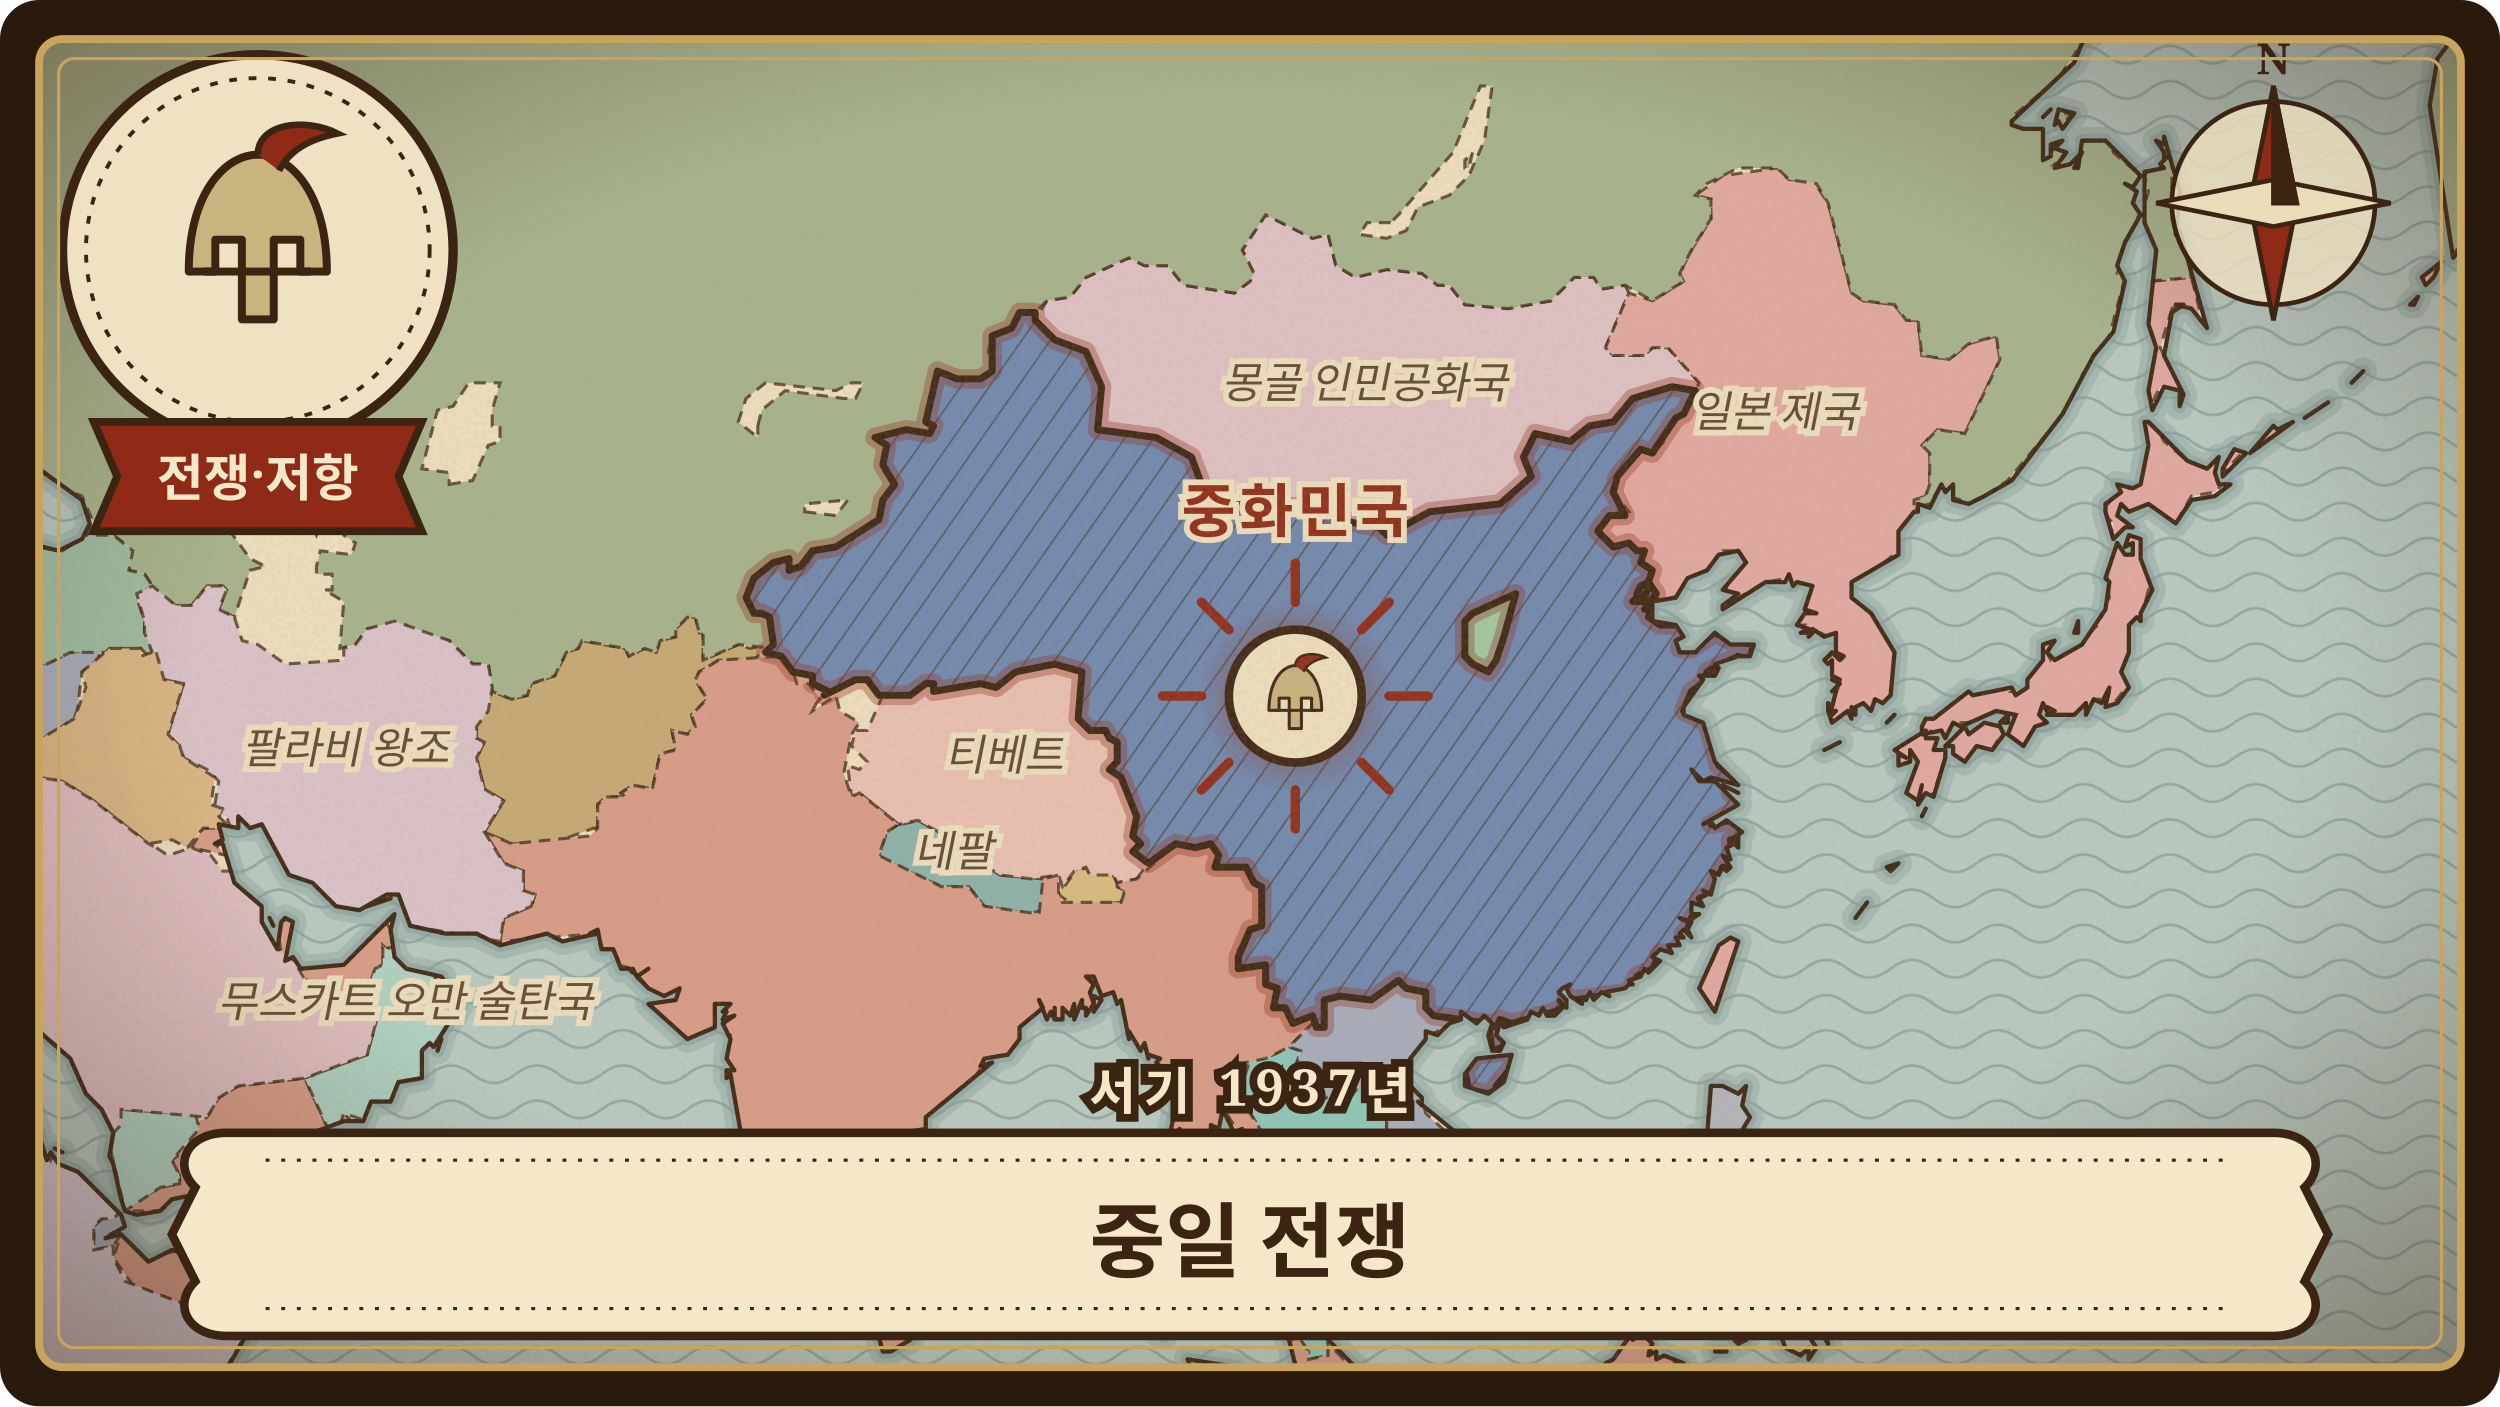
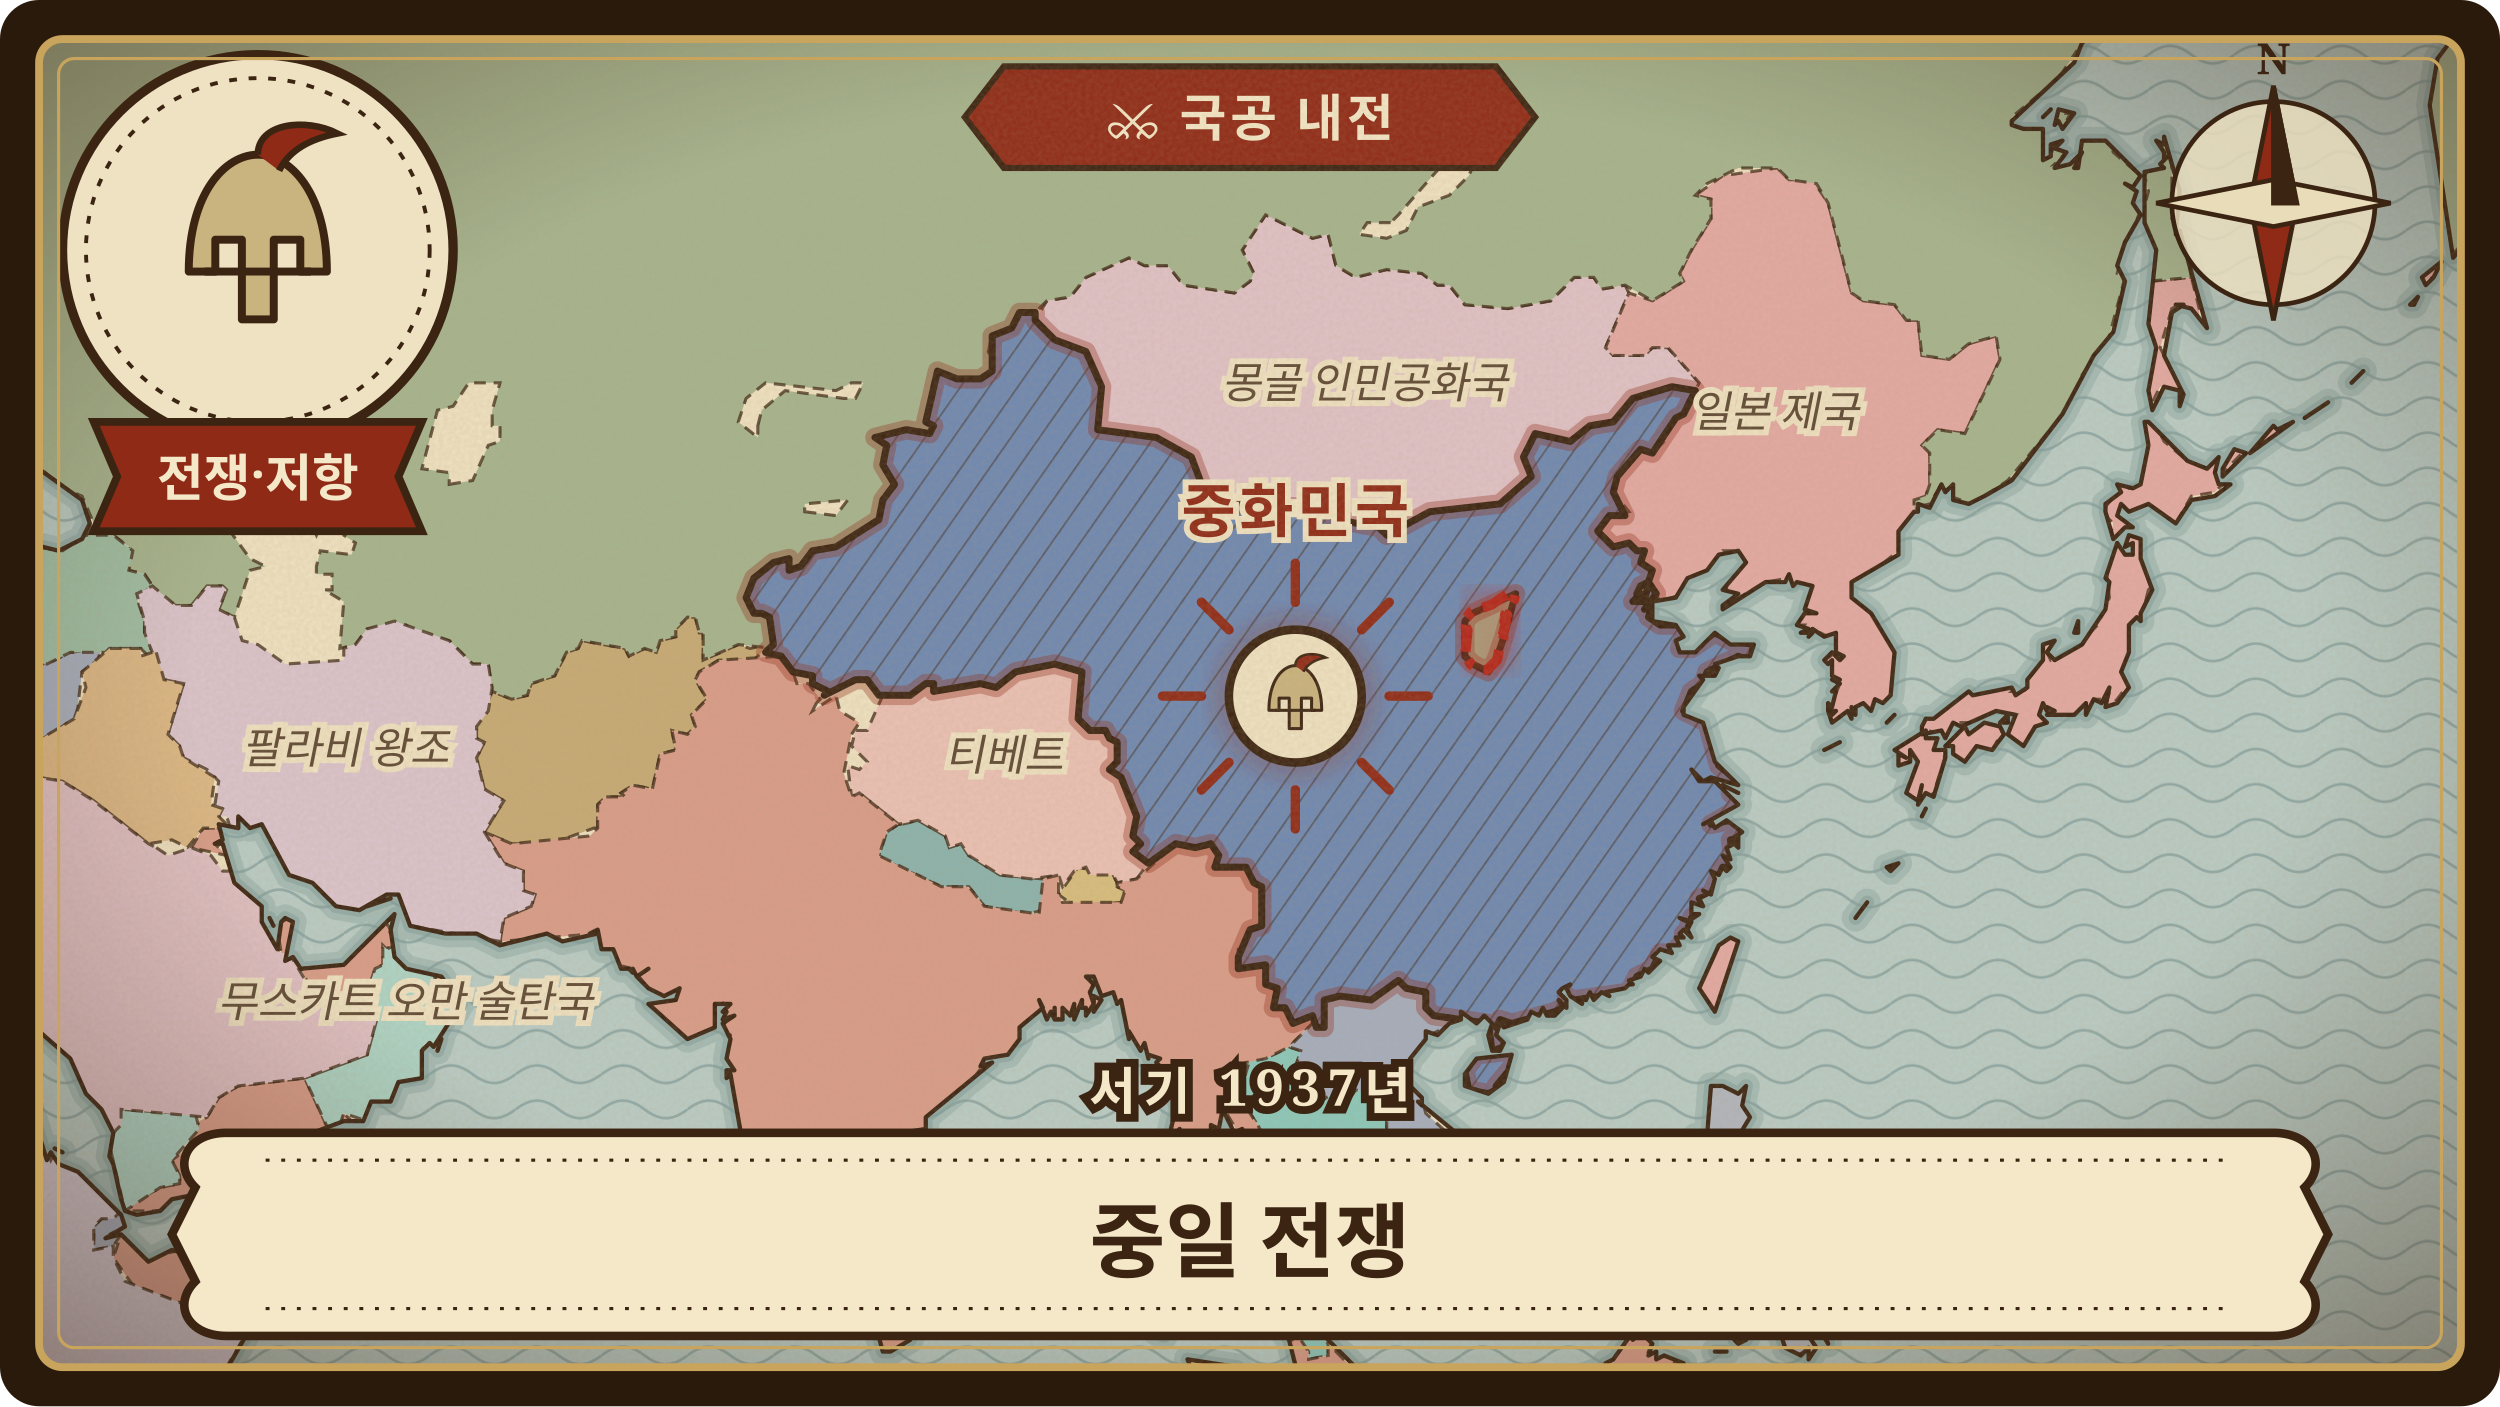
<svg xmlns="http://www.w3.org/2000/svg" viewBox="0 0 640 360" width="640" height="360" role="img" aria-label="중일 전쟁">
  <defs>
    <clipPath id="frame-second-sino-japanese">
      <rect x="10" y="10" width="620" height="340" rx="6" />
    </clipPath>
    <pattern id="waves-second-sino-japanese" width="22" height="9" patternUnits="userSpaceOnUse">
      <path d="M0 5 C4 2 7 2 11 5 C15 8 18 8 22 5" fill="none" stroke="#6f8f8f" stroke-width="0.7" stroke-opacity="0.55" />
    </pattern>
    <pattern id="hatch-second-sino-japanese" width="6" height="6" patternUnits="userSpaceOnUse" patternTransform="rotate(35)">
      <path d="M0 0 L0 6" stroke="#3b2412" stroke-width="0.9" stroke-opacity="0.45" />
    </pattern>
    <filter id="paper-second-sino-japanese" x="0" y="0" width="100%" height="100%">
      <feTurbulence type="fractalNoise" baseFrequency="0.9" numOctaves="3" seed="145" result="noise" />
      <feColorMatrix in="noise" type="matrix" values="0 0 0 0 0.45  0 0 0 0 0.33  0 0 0 0 0.18  0 0 0 0.22 0" />
    </filter>
    <radialGradient id="vignette-second-sino-japanese" cx="50%" cy="48%" r="70%">
      <stop offset="60%" stop-color="#3b2412" stop-opacity="0" />
      <stop offset="100%" stop-color="#3b2412" stop-opacity="0.45" />
    </radialGradient>
    <filter id="glow-second-sino-japanese">
      <feGaussianBlur stdDeviation="3" />
    </filter>
    <path id="land-second-sino-japanese" d="M-24 384L24 384L34 373L46 365L56 354L71 328L71 323L74 322L72 322L73 315L71 314L67 317L53 318L48 321L44 320L38 323L31 316L27 317L32 314L31 311L20 300L15 298L13 295L12 297L7 281L0 276L-1 263L0 264L-2 258L-9 254L-10 248L-8 248L-12 245L-20 225L-24 221L-24 215L-22 221L-16 226L-12 215L-15 223L-11 224L-1 241L0 245L6 249L9 257L8 259L10 264L18 271L22 280L26 284L29 290L28 296L29 298L31 307L32 310L35 311L41 310L44 307L49 306L56 303L60 303L63 300L78 294L80 290L88 287L93 287L95 282L100 282L102 277L108 276L108 269L110 267L111 268L118 257L113 250L104 248L101 245L100 238L101 234L88 247L77 248L75 245L73 246L75 236L73 235L72 236L71 243L67 236L67 232L60 226L57 216L55 216L57 215L56 211L61 212L61 209L64 212L67 211L74 224L80 226L86 232L92 233L99 229L102 229L105 237L114 239L122 239L128 242L140 239L144 241L153 239L151 239L153 238L154 243L157 243L159 248L161 248L162 249L162 248L163 250L166 248L163 250L166 253L170 255L174 253L173 256L166 257L176 266L183 263L183 257L187 257L185 259L186 259L185 261L188 260L185 262L187 266L186 271L188 274L186 274L186 276L187 275L190 292L195 301L197 309L205 323L206 330L211 335L214 333L216 329L222 329L219 327L221 323L224 323L223 318L226 307L225 305L226 306L225 302L226 294L229 294L229 292L230 293L231 290L237 289L237 286L254 272L251 273L252 271L258 270L261 266L261 263L267 258L266 256L268 261L269 259L270 261L270 258L270 261L272 261L272 258L274 260L275 257L275 261L277 256L277 258L278 258L278 260L280 257L279 254L280 252L278 250L280 250L282 255L285 254L286 257L287 256L289 266L289 264L292 269L293 267L294 271L294 270L297 271L296 272L298 274L295 274L298 276L298 274L301 284L299 292L302 289L301 293L303 291L303 293L304 291L304 293L305 291L306 294L307 291L310 290L310 288L312 289L313 284L316 290L318 289L318 298L320 306L320 303L322 308L322 315L324 316L322 321L322 325L323 322L321 334L323 333L330 343L333 355L336 363L348 371L351 369L352 370L348 362L347 350L338 341L332 340L329 328L326 329L325 323L330 313L329 307L335 306L334 310L342 312L346 315L346 320L348 318L349 322L350 321L356 324L356 331L355 332L357 332L362 328L360 325L364 327L362 323L365 326L363 323L365 324L363 323L365 323L365 321L368 323L377 317L378 310L380 310L377 296L374 291L363 282L364 283L364 281L359 276L361 271L365 266L365 264L368 265L371 262L374 261L374 259L378 262L380 260L382 262L381 265L382 269L384 269L385 267L383 265L384 262L385 263L391 261L392 259L394 260L395 258L396 260L398 260L400 258L399 256L401 258L401 256L399 254L400 253L402 252L401 253L402 255L405 257L405 256L406 256L407 254L408 256L410 254L412 255L411 254L416 253L417 252L418 252L417 251L420 250L421 248L422 249L425 246L423 245L425 243L428 244L427 242L430 242L429 240L431 240L430 239L431 238L433 240L432 238L433 236L430 235L432 236L435 234L433 234L433 231L436 232L435 230L437 229L436 228L438 229L439 225L438 223L440 224L441 222L442 223L443 222L441 219L443 220L442 217L444 216L445 217L445 214L443 215L446 213L442 210L439 212L438 210L436 211L445 206L439 200L435 200L433 197L436 200L438 199L445 201L439 195L436 185L431 183L431 181L436 174L435 173L439 173L440 171L439 170L445 168L448 168L449 165L443 165L439 162L434 167L430 167L429 164L431 163L429 160L423 159L423 154L429 153L432 148L437 146L440 142L445 141L447 144L441 151L445 152L441 155L441 156L452 149L457 149L458 147L459 150L460 149L464 150L462 156L465 157L462 157L460 160L463 161L461 162L464 162L463 163L464 161L467 163L470 162L470 167L472 168L471 169L469 167L467 169L468 170L469 169L469 173L471 174L469 174L471 175L469 177L470 177L469 181L468 180L468 182L470 182L469 183L468 182L469 185L473 182L474 184L474 181L475 183L475 181L477 180L479 182L480 179L482 180L484 178L485 167L479 157L474 153L474 149L486 142L486 136L490 131L491 131L491 129L494 130L497 124L498 126L500 124L500 128L504 129L508 127L515 123L528 106L536 91L541 85L544 72L542 68L544 62L548 55L546 52L547 49L544 47L546 48L548 45L539 36L533 36L532 43L531 43L533 39L530 42L526 43L529 39L526 38L528 36L525 37L525 40L523 41L523 33L518 33L515 32L515 31L531 16L533 11L543 2L544 -2L551 -9L557 -13L571 -13L572 -11L574 -14L580 -12L583 -13L587 -12L586 -14L589 -14L588 -16L589 -17L597 -15L595 -14L597 -14L600 -15L602 -12L605 -11L599 -10L600 -7L605 -10L608 -8L610 -12L614 -10L616 -11L620 -11L619 -14L614 -14L615 -16L616 -15L616 -20L616 -19L620 -24L656 -24L655 -22L648 -15L637 1L633 1L632 3L629 3L630 7L624 15L622 27L628 66L636 56L638 48L637 47L639 48L644 45L646 47L644 43L646 37L649 34L654 34L656 32L655 24L656 20L659 18L658 17L661 15L659 18L661 20L663 19L662 13L660 13L660 7L663 4L660 1L658 4L656 0L658 -6L662 -9L661 -10L663 -10L662 -12L663 -12L664 -24L-24 -24L-24 103L-20 103L-19 105L-24 107L-24 109L-20 111L-21 115L-18 116L-10 111L-5 111L-4 109L-10 110L-12 107L-13 103L-11 100L-11 102L-12 104L-8 99L-3 99L1 96L10 95L10 97L6 98L7 99L2 99L6 104L4 103L4 106L3 104L1 107L2 110L-1 110L-3 109L-4 109L-2 110L-4 110L21 128L23 134L21 138L15 141L11 140L5 141L-3 138L-5 139L-7 136L-11 136L-12 133L-24 135L-24 174L-18 173L-14 169L-11 171L-7 168L-6 170L-8 172L-7 184L-14 201L-17 204L-24 205ZM14 294L16 295L14 294ZM69 235L70 237L69 235ZM84 311L86 312L90 311L84 311ZM94 232L100 230L94 232ZM112 269L113 266L112 269ZM223 335L226 346L228 346L233 343L234 338L226 326L227 327L224 326L228 328L225 327L223 335ZM280 255L280 259L282 256L280 255ZM290 315L291 317L293 305L290 315ZM296 341L298 342L297 339L296 341ZM304 348L306 353L313 358L318 366L323 368L325 376L328 378L332 384L353 384L347 381L349 380L347 379L350 378L349 376L347 375L342 376L346 375L342 373L335 365L334 366L335 368L328 361L320 356L321 354L317 350L304 348ZM372 356L373 358L373 355L372 356ZM375 275L375 278L381 280L385 277L387 270L378 271L375 275ZM376 373L379 377L378 380L380 381L378 382L381 382L382 384L419 384L422 382L422 377L425 373L424 372L426 373L430 372L423 367L425 365L421 361L421 359L419 359L423 358L421 356L427 355L425 352L431 349L426 347L424 348L424 346L422 347L423 344L420 341L418 343L418 341L413 348L411 349L412 350L410 352L409 352L409 351L403 353L398 361L390 363L389 369L388 369L390 370L382 369L380 367L376 373ZM420 333L433 322L432 317L432 321L431 320L431 322L420 333ZM434 291L435 299L437 301L438 298L440 300L438 304L442 305L444 303L449 308L448 303L452 308L456 309L455 309L456 311L457 308L455 308L453 305L456 304L452 303L451 305L449 301L446 302L447 304L445 303L442 296L448 286L446 283L447 278L445 280L441 278L438 278L437 291L434 291ZM434 313L437 314L434 313ZM435 253L439 259L445 241L443 240L440 242L435 253ZM437 306L441 313L442 312L443 308L440 306L437 306ZM439 346L442 346L439 346ZM441 201L445 203L441 201ZM444 343L445 344L447 343L444 343ZM445 315L446 316L445 322L451 318L452 316L445 315ZM445 340L446 341L449 337L453 339L453 336L454 336L457 338L456 342L457 345L461 347L463 345L463 348L465 345L463 342L465 339L468 344L467 341L470 339L469 333L467 332L468 328L464 326L464 330L460 330L460 333L458 332L454 336L455 333L453 331L450 334L447 335L445 340ZM445 312L446 313L446 310L445 312ZM448 325L452 329L453 320L451 320L450 324L448 325ZM451 314L453 313L456 315L452 311L451 314ZM452 327L456 323L456 318L452 327ZM455 326L458 327L459 325L457 324L455 326ZM456 305L458 305L457 303L456 305ZM457 311L461 315L461 318L465 319L463 311L457 311ZM458 316L461 325L461 323L463 323L461 317L458 316ZM464 324L465 325L465 322L464 324ZM467 192L471 190L467 192ZM470 356L471 354L470 356ZM475 235L478 231L475 235ZM483 222L484 223L486 221L483 222ZM483 185L485 183L483 185ZM485 192L488 194L486 193L486 196L489 195L489 192L491 195L488 203L491 205L492 201L491 206L493 203L495 204L498 194L498 192L495 192L496 189L493 189L493 187L485 192ZM492 209L493 207L492 209ZM492 186L492 188L497 187L498 189L500 185L502 186L511 182L516 183L514 188L518 191L521 186L524 185L522 183L523 180L524 182L524 181L526 182L524 183L531 183L534 180L534 183L536 179L538 180L540 176L539 181L542 180L545 176L543 172L545 167L545 160L547 158L548 159L548 157L551 151L548 143L548 138L545 137L544 140L546 139L546 142L544 142L542 139L539 148L540 149L539 156L533 165L526 169L524 167L526 164L523 165L523 169L519 174L519 176L516 178L515 176L505 178L504 177L495 184L493 184L492 186ZM498 191L500 191L500 193L503 195L506 191L510 192L513 188L512 186L508 185L504 188L503 186L498 191ZM512 185L514 185L514 183L512 185ZM523 30L525 28L523 30ZM526 32L527 31L528 33L531 29L527 28L526 32ZM531 162L532 162L532 159L531 162ZM539 131L541 138L544 135L546 135L542 132L543 129L545 131L550 129L557 134L561 128L567 127L571 124L568 124L567 121L568 117L565 120L560 118L550 108L549 108L550 114L548 124L546 125L542 124L543 126L539 129L539 131ZM549 57L552 64L550 83L552 89L550 100L551 105L554 99L558 100L558 104L559 101L554 91L556 80L559 78L557 78L561 79L565 84L558 59L557 60L558 49L554 35L554 37L552 36L554 39L554 41L555 40L553 42L554 43L549 44L549 57ZM569 120L569 122L575 116L572 115L569 120ZM576 116L587 108L583 110L582 109L576 116ZM590 107L596 103L590 107ZM602 98L605 95L602 98ZM617 78L618 78L619 76L617 78ZM620 71L621 73L623 71L625 67L620 71Z" />
    <clipPath id="landclip-second-sino-japanese">
      <use href="#land-second-sino-japanese" />
    </clipPath>
    <path id="hl-second-sino-japanese-21" d="M383 279L381 280L376 279L375 274L378 270L387 269L388 272L383 278ZM429 107L423 116L420 115L414 122L413 126L416 132L412 132L409 136L413 140L417 139L419 141L421 141L420 144L423 146L422 149L424 152L421 156L423 155L422 158L425 160L429 160L432 161L430 166L433 166L439 162L443 164L449 165L448 169L445 168L437 172L436 175L433 177L431 182L437 185L440 196L445 200L445 203L443 203L445 205L445 207L438 211L443 210L446 212L445 217L443 215L444 222L441 222L438 229L435 230L436 232L433 235L432 238L434 239L431 239L431 241L428 244L425 244L423 248L419 250L417 254L403 256L401 255L402 257L398 259L387 262L384 261L383 263L385 264L385 268L382 269L381 262L367 260L365 258L365 254L360 253L358 251L351 256L343 255L339 256L339 263L337 263L336 260L331 262L329 258L326 258L327 253L324 252L324 247L317 248L317 245L320 238L323 237L323 227L321 226L319 222L311 222L312 219L310 216L306 217L301 216L294 221L290 218L292 216L290 214L291 209L287 199L284 197L286 195L286 190L284 189L283 187L279 187L276 184L277 172L270 170L260 172L255 176L251 175L239 177L239 175L237 175L233 178L225 178L222 174L219 174L211 178L212 177L208 175L208 173L203 172L200 168L196 167L198 165L197 158L195 157L193 157L191 153L193 148L198 144L202 143L202 146L205 145L208 141L214 140L225 133L226 128L229 124L226 119L227 114L224 112L232 110L238 111L239 109L237 108L240 95L245 97L251 97L254 95L254 86L259 84L261 80L265 80L265 82L270 87L278 90L282 99L281 110L296 112L305 117L308 125L312 129L338 130L342 133L353 135L355 137L366 131L384 129L392 122L390 117L393 111L402 113L407 109L413 108L418 102L428 99L434 100L431 106ZM418 154L421 154L422 149L420 150L419 152L420 152ZM385 163L388 152L377 157L375 159L375 168L377 170L381 172L383 169L385 163Z" />
  </defs>
  <rect width="640" height="360" rx="10" fill="#2a1a0c" />
  <g clip-path="url(#frame-second-sino-japanese)">
    <rect width="640" height="360" fill="#b9ccc6" />
    <rect width="640" height="360" fill="url(#waves-second-sino-japanese)" />
    <use href="#land-second-sino-japanese" fill="none" stroke="#7e9c98" stroke-width="7" stroke-opacity="0.35" stroke-linejoin="round" />
    <use href="#land-second-sino-japanese" fill="none" stroke="#7e9c98" stroke-width="3.5" stroke-opacity="0.5" stroke-linejoin="round" />
    <use href="#land-second-sino-japanese" fill="#efe2c2" stroke="none" />
    <g clip-path="url(#landclip-second-sino-japanese)">
      <path d="M231 211L235 210L242 214L243 217L246 216L248 219L256 224L267 225L267 233L263 234L252 232L248 227L241 227L226 220L225 219L227 213L230 211Z" fill="rgb(139,179,173)" stroke="#3b2412" stroke-width="0.8" stroke-opacity="0.75" stroke-dasharray="3 2" />
      <path d="M286 227L288 228L287 231L275 232L271 229L276 222L285 224L286 226Z" fill="rgb(215,189,126)" stroke="#3b2412" stroke-width="0.8" stroke-opacity="0.75" stroke-dasharray="3 2" />
      <path d="M153 212L153 206L155 204L160 204L159 203L162 201L167 202L169 193L173 192L172 187L176 188L178 186L177 183L181 179L178 174L179 172L184 169L193 169L197 165L192 166L189 165L180 169L180 162L179 162L178 158L176 158L173 161L173 163L169 164L168 167L165 166L161 168L160 166L149 164L148 166L145 167L142 173L136 175L135 178L131 179L126 177L122 186L122 189L124 190L122 194L124 202L129 205L124 213L131 216L141 216L152 212Z" fill="rgb(198,170,117)" stroke="#3b2412" stroke-width="0.8" stroke-opacity="0.75" stroke-dasharray="3 2" />
      <path d="M291 225L294 221L290 218L292 216L290 214L291 209L287 199L284 197L286 195L286 190L284 189L283 187L279 187L276 184L277 180L276 176L278 173L276 171L270 170L260 172L255 176L251 175L239 177L239 175L237 175L233 178L226 178L222 187L219 187L218 191L222 195L220 197L217 196L218 204L220 203L230 211L235 210L242 214L243 217L246 216L248 219L256 224L264 225L271 224L272 227L275 223L278 222L279 224L285 224L286 226Z" fill="rgb(235,193,181)" stroke="#3b2412" stroke-width="0.8" stroke-opacity="0.75" stroke-dasharray="3 2" />
      <path d="M435 98L427 89L423 89L421 91L413 91L411 89L417 75L416 73L410 74L408 71L403 71L397 77L386 79L375 78L371 73L368 73L364 70L355 69L347 71L342 68L340 60L336 61L324 55L318 64L321 70L320 72L316 75L303 73L299 68L293 68L289 66L278 71L274 76L268 77L265 82L272 89L278 90L282 99L281 110L296 112L305 117L308 125L312 129L338 130L342 133L353 135L355 137L366 131L384 129L392 122L390 117L393 111L402 113L407 109L413 108L418 102L428 99L434 100Z" fill="rgb(224,194,199)" stroke="#3b2412" stroke-width="0.8" stroke-opacity="0.75" stroke-dasharray="3 2" />
      <path d="M344 314L341 314L339 310L334 311L335 306L330 306L330 314L326 323L326 328L329 328L332 340L338 341L340 344L340 347L335 348L335 346L331 342L329 343L322 334L320 337L322 324L328 314L325 309L325 304L320 298L324 290L323 290L322 288L316 279L318 278L320 271L324 271L330 268L333 269L332 272L337 273L335 284L341 280L345 282L347 279L351 280L355 285L355 291L360 294L359 300L358 301L348 301L345 303L342 306L344 314Z" fill="rgb(139,200,187)" stroke="#3b2412" stroke-width="0.8" stroke-opacity="0.75" stroke-dasharray="3 2" />
      <path d="M-1 265L0 276L7 281L-2 288L-6 309L-11 314L-13 321L-16 321L-17 333L-21 333L-23 336L-19 337L-14 343L-12 348L-8 350L-7 354L-1 355L3 358L10 359L17 355L23 357L19 362L19 382L20 384L-24 384L-24 259L-2 259L-1 264ZM58 317L63 317L64 328L55 336L50 335L34 329L29 322L31 316L37 322L56 318ZM84 312L85 310L90 311L89 312L85 312ZM73 297L63 299L60 303L50 306L44 307L41 310L33 310L34 308L41 304L46 303L46 301L44 297L48 294L51 287L53 286L56 281L61 278L78 276L84 289L79 291L78 294L76 295ZM89 287L87 287L88 285L90 287ZM94 255L80 254L76 246L77 247L80 246L88 247L98 235L101 241L99 243L98 242L98 247L96 248L95 251ZM72 236L74 235L76 237L74 244L72 244L71 238ZM52 212L58 212L58 214L55 216L58 219L49 217ZM-8 191L-9 195L-3 198L8 191L10 198L8 200L-1 203L5 212L-7 217L-13 216L-16 204L-12 193L-10 193ZM406 370L401 371L395 369L391 372L385 373L382 371L380 367L387 370L389 363L397 361L402 354L407 351L410 351L410 349L413 348L418 340L418 342L420 340L423 343L422 346L424 346L431 350L425 351L427 355L413 355L406 369ZM342 346L347 351L348 362L351 366L351 371L347 371L340 366L336 363L332 355L330 343L333 343L335 346L335 348L340 347L340 345L342 345ZM297 338L298 341L297 342L296 339ZM234 342L228 347L224 345L222 336L225 329L224 325L228 327L235 338ZM292 306L293 305L293 308L291 316L290 316L291 309ZM407 256L406 258L403 258L403 256L405 255ZM209 180L208 182L214 178L215 182L220 185L218 188L216 198L218 204L220 203L230 211L227 213L225 219L241 227L248 227L252 232L266 234L267 225L271 224L271 229L272 231L287 231L288 228L286 227L286 226L291 225L301 216L306 217L310 216L312 219L311 222L315 222L317 221L320 223L321 226L323 227L324 232L323 237L317 243L317 248L324 247L324 252L327 253L326 258L329 258L331 262L336 260L336 262L330 268L324 271L319 272L318 278L316 279L322 288L323 290L324 290L320 298L325 304L325 309L328 314L322 324L323 310L318 299L317 290L314 285L313 289L308 291L307 294L299 292L301 280L299 276L296 277L297 272L293 270L288 265L286 257L284 256L285 254L278 260L277 259L270 261L270 258L268 261L267 259L262 262L261 267L258 271L254 272L253 271L247 279L237 286L237 289L231 291L230 293L226 294L225 297L227 308L223 314L224 323L221 323L219 329L215 330L213 334L209 335L204 327L205 326L201 317L202 316L201 316L197 310L194 300L196 296L192 295L190 292L186 271L187 265L185 263L186 261L185 257L183 259L183 263L176 266L166 258L166 256L169 257L174 254L169 255L166 253L162 248L158 247L157 243L154 243L153 239L128 241L129 235L136 232L137 229L134 228L134 223L129 221L124 213L131 216L151 214L153 212L153 206L155 204L160 204L159 203L162 201L167 202L169 193L173 192L172 187L176 188L178 186L177 183L181 179L178 174L179 172L184 169L200 168L202 169L204 175L207 175L210 179ZM115 253L112 253L111 249L113 250L114 252ZM418 154L421 152L419 155Z" fill="rgb(217,156,137)" stroke="#3b2412" stroke-width="0.8" stroke-opacity="0.75" stroke-dasharray="3 2" />
      <path d="M439 346L442 347L439 346ZM421 333L420 334L421 331L431 322L431 320L433 318L433 321L435 322L428 325L424 331ZM435 314L434 312L437 314ZM437 307L439 305L442 307L443 311L442 313L438 308ZM447 291L443 293L444 301L446 303L448 301L449 301L451 304L452 303L455 304L454 305L457 307L457 311L453 308L451 310L450 308L452 307L449 304L449 307L444 304L442 305L438 304L440 300L438 299L438 301L437 301L435 299L434 292L435 290L437 292L438 278L447 278L447 283L449 286ZM446 344L444 343L445 342L447 342L446 343ZM470 337L468 344L466 339L465 341L464 340L465 347L463 349L462 346L460 347L456 345L456 338L454 337L453 339L450 338L449 339L449 337L447 341L444 341L446 335L449 335L452 331L456 334L457 332L460 332L460 330L464 330L463 325L468 328L469 337ZM455 325L459 324L459 325L459 326L455 327ZM447 326L447 325L450 324L450 320L454 320L452 330L449 328ZM464 325L465 322L464 325ZM456 323L452 327L457 318ZM445 322L445 314L451 316L449 323L448 321ZM463 322L462 325L460 324L458 315L460 317L461 315L458 313L457 311L464 313L465 319L462 318L461 320ZM454 311L456 315L454 313L452 314L452 311L454 311ZM458 305L457 306L457 303L458 303Z" fill="rgb(177,181,189)" stroke="#3b2412" stroke-width="0.8" stroke-opacity="0.75" stroke-dasharray="3 2" />
      <path d="M322 356L329 362L332 366L334 365L339 367L339 369L342 369L342 372L346 373L345 375L349 376L349 378L348 378L349 379L347 381L353 384L331 384L328 378L324 376L322 369L317 366L313 359L305 353L304 348L316 350L320 354L320 356ZM374 356L372 358L372 356ZM422 359L421 361L424 365L423 368L429 373L423 374L421 378L422 382L419 384L379 384L377 382L375 375L376 370L379 367L385 373L391 372L395 369L401 371L406 369L413 355L420 355L422 356L424 355L422 357L423 358L420 359ZM470 354L471 354L471 356L470 355Z" fill="rgb(235,185,132)" stroke="#3b2412" stroke-width="0.8" stroke-opacity="0.75" stroke-dasharray="3 2" />
      <path d="M438 259L435 253L436 248L440 241L444 240L445 241L440 259ZM476 235L477 232L479 231L477 234ZM486 222L483 223L486 221ZM490 196L488 199L487 196ZM471 192L467 192L468 190L472 190ZM439 172L436 174L437 172L438 172ZM486 138L486 141L475 150L474 153L479 156L485 166L486 176L483 180L480 180L481 181L481 182L477 181L474 184L473 182L470 185L469 184L467 185L471 175L469 173L469 170L467 169L470 167L470 164L466 162L462 163L462 162L461 162L462 160L460 160L463 151L459 150L458 148L452 149L440 156L444 152L442 152L442 150L447 144L445 141L441 141L438 146L432 149L431 152L425 154L422 149L423 146L420 144L421 141L419 141L417 139L413 140L409 137L409 136L412 132L417 131L413 126L414 122L420 115L423 116L426 113L427 109L431 106L435 98L427 89L423 89L421 91L413 91L411 89L417 75L423 77L431 72L430 70L433 64L438 56L438 51L434 50L441 45L455 43L458 46L464 46L468 52L474 75L477 77L485 78L488 82L491 82L492 91L499 92L504 88L511 86L512 92L503 111L496 110L492 114L494 116L494 124L493 127L490 128L491 131L486 136L487 137ZM550 151L548 159L545 161L546 166L543 172L545 175L542 179L539 182L540 177L539 179L536 179L535 183L533 183L534 180L531 183L525 184L526 182L523 181L524 186L521 186L518 191L514 188L514 185L516 183L515 183L510 192L506 191L503 195L500 194L500 192L498 191L503 186L506 187L507 185L512 185L514 183L511 182L505 185L500 185L499 188L493 187L493 189L497 189L496 191L498 194L495 203L492 206L488 204L488 200L490 195L486 196L485 191L492 187L492 184L495 184L502 177L516 176L515 177L518 177L519 176L519 173L523 169L523 165L526 164L524 167L525 169L532 165L537 160L540 153L539 144L542 139L544 139L545 137L548 138L548 143L551 150ZM531 159L533 159L533 160L531 163L530 161ZM563 118L566 119L569 116L567 121L569 124L567 126L561 127L557 134L550 129L545 131L543 130L542 132L547 135L540 138L541 134L538 131L542 126L542 124L545 125L547 124L549 114L548 111L549 108L552 109L554 113L560 118ZM576 120L577 120L574 121L575 120ZM568 121L572 115L574 116L569 121ZM583 110L587 108L576 116L582 109ZM592 104L596 102L589 108L590 106ZM603 96L605 95L601 98ZM556 79L553 89L559 101L557 103L557 100L553 99L550 105L549 101L551 87L549 83L551 72L561 71L563 79L563 81L558 78ZM564 84L565 81L564 84ZM618 78L616 79L618 76L619 76ZM619 71L627 65L623 71L620 72L620 71Z" fill="rgb(227,169,163)" stroke="#3b2412" stroke-width="0.8" stroke-opacity="0.75" stroke-dasharray="3 2" />
      <path d="M31 316L29 319L24 320L24 314L26 312L31 310L32 314L28 316ZM20 181L19 184L-3 198L-8 195L-8 191L-11 193L-9 185L-7 184L-8 172L-6 170L-6 168L-1 170L3 169L12 170L18 167L26 166L25 169L21 172L20 180ZM372 261L372 262L366 265L364 269L361 271L360 276L364 281L365 285L377 296L379 311L378 316L376 318L368 323L367 321L364 327L355 333L356 325L353 322L348 322L349 319L346 320L342 306L348 301L358 301L360 294L355 291L355 285L351 280L347 279L345 282L341 280L335 284L337 273L332 272L333 269L330 268L336 262L339 263L339 256L343 255L351 256L357 251L365 254L365 258L370 261ZM385 263L383 263L384 261L387 262L386 263Z" fill="rgb(165,173,190)" stroke="#3b2412" stroke-width="0.8" stroke-opacity="0.75" stroke-dasharray="3 2" />
      <path d="M11 292L13 297L14 295L16 298L21 300L31 310L29 312L26 312L24 314L24 320L29 319L29 322L32 328L50 335L55 336L64 328L63 317L68 316L70 314L73 315L71 328L55 355L49 361L31 375L24 384L20 384L19 382L19 362L23 357L17 355L10 359L3 358L-1 355L-7 354L-8 350L-12 348L-14 343L-19 337L-23 336L-21 333L-17 333L-16 321L-13 321L-11 314L-6 309L-2 288L7 281L11 292Z" fill="rgb(211,200,211)" stroke="#3b2412" stroke-width="0.8" stroke-opacity="0.75" stroke-dasharray="3 2" />
      <path d="M113 267L114 266L114 268L112 269L113 267ZM111 249L112 253L119 256L118 258L112 268L109 267L108 269L108 276L103 277L100 282L96 282L94 287L88 285L87 288L84 289L78 276L94 270L97 259L94 255L95 251L96 248L98 247L98 242L99 243L101 242L104 247L110 249ZM100 238L98 235L101 234L100 238Z" fill="rgb(173,212,198)" stroke="#3b2412" stroke-width="0.8" stroke-opacity="0.75" stroke-dasharray="3 2" />
      <path d="M50 285L51 289L44 297L46 301L46 303L41 304L32 310L28 293L31 284L46 285Z" fill="rgb(174,212,199)" stroke="#3b2412" stroke-width="0.8" stroke-opacity="0.75" stroke-dasharray="3 2" />
      <path d="M558 50L556 56L559 60L561 71L550 72L551 64L548 56L550 49L549 45L551 42L553 43L554 39L552 37L554 34L556 36L556 48L558 49ZM377 39L376 43L375 43L375 41ZM529 29L530 29L527 35L527 33L525 31L527 27L530 27ZM525 29L522 31L526 28ZM-24 -24L664 -24L663 -13L658 -6L656 1L657 2L660 1L663 3L660 8L660 12L663 13L664 17L661 20L659 20L659 16L655 23L655 27L657 31L654 34L649 34L646 37L644 40L646 45L639 48L636 56L628 65L626 63L621 32L623 15L629 7L629 2L632 3L641 -5L655 -24L619 -24L615 -18L616 -17L615 -14L619 -16L620 -12L615 -10L611 -11L608 -8L606 -9L599 -8L599 -11L604 -12L601 -12L600 -15L594 -14L590 -17L585 -11L584 -13L574 -13L573 -11L571 -11L570 -14L567 -14L556 -13L551 -9L545 -3L542 3L533 11L527 20L515 30L517 32L524 32L523 40L525 40L526 36L528 36L526 38L529 39L526 42L530 41L533 36L540 36L541 39L548 45L546 48L547 50L546 52L548 54L544 63L542 70L544 71L540 86L533 96L529 105L514 123L505 129L499 127L499 125L497 126L497 124L494 129L490 130L490 128L493 127L494 124L494 116L492 114L496 110L503 111L512 92L511 86L504 88L499 92L492 91L491 82L488 82L485 78L477 77L474 75L468 52L465 47L458 46L455 43L445 43L437 47L434 50L438 51L438 56L433 64L430 70L431 72L423 77L416 73L410 74L408 71L403 71L397 77L386 79L375 78L371 73L368 73L364 70L355 69L347 71L342 68L340 60L336 61L324 55L318 64L321 70L320 72L316 75L303 73L299 68L293 68L289 66L278 71L274 76L268 77L265 80L261 80L259 84L254 86L253 90L255 94L251 97L245 97L240 95L237 108L239 109L238 111L232 110L224 112L227 114L226 119L229 124L226 128L225 133L214 140L208 141L205 145L202 146L201 143L193 148L191 153L192 157L197 158L198 166L189 165L180 169L180 162L179 162L178 158L176 158L173 161L173 163L169 164L168 167L165 166L161 168L160 166L149 164L148 166L145 167L142 173L136 175L135 178L131 179L126 177L125 170L121 170L115 164L106 162L104 160L94 161L91 165L87 166L88 154L83 151L85 151L85 147L81 147L81 145L82 141L90 142L91 139L88 137L87 132L83 132L81 137L79 133L81 128L74 125L71 117L68 116L69 114L74 115L74 114L72 113L74 109L87 110L87 112L89 112L89 108L86 109L83 108L84 102L83 97L71 96L63 100L59 105L54 106L53 109L49 114L49 116L53 119L53 126L56 132L64 143L68 145L64 146L60 158L56 156L58 151L57 150L53 150L49 155L45 155L41 153L37 147L33 146L33 140L29 137L22 137L24 134L21 127L16 125L4 114L-3 111L-3 109L2 110L1 107L5 102L3 100L6 100L7 98L9 97L10 94L-9 99L-14 103L-20 102L-24 104ZM356 57L350 57L348 60L355 61L360 59L363 53L371 50L376 45L380 36L382 22L379 22L372 39L358 55ZM194 109L195 105L201 100L216 102L219 102L221 98L218 98L214 100L196 98L191 102L189 108L194 112ZM206 131L214 132L217 128L206 129ZM115 124L121 123L125 114L128 113L128 109L126 109L126 105L128 98L120 98L116 104L112 105L108 120L115 121ZM83 116L86 112L83 113Z" fill="rgb(165,180,142)" stroke="#3b2412" stroke-width="0.8" stroke-opacity="0.75" stroke-dasharray="3 2" />
      <path d="M-24 134L-12 133L-12 135L-7 136L-6 139L-3 138L5 141L9 140L16 141L22 137L29 137L34 141L33 146L37 147L39 150L35 153L37 159L37 162L39 165L38 168L36 166L28 166L27 167L18 167L12 170L3 169L-1 170L-5 168L-10 170L-15 169L-18 172L-24 174Z" fill="rgb(158,190,164)" stroke="#3b2412" stroke-width="0.8" stroke-opacity="0.75" stroke-dasharray="3 2" />
      <path d="M60 158L62 164L66 165L73 170L88 169L88 166L91 165L94 161L101 159L115 164L121 170L125 170L126 176L125 182L122 186L122 189L124 190L122 194L124 202L129 205L124 213L129 221L134 223L134 228L137 229L136 232L129 235L128 241L105 237L102 229L99 229L100 230L95 233L96 231L92 233L86 232L80 226L74 224L67 211L64 212L61 210L61 212L59 212L58 209L56 209L57 207L55 206L56 200L53 197L47 194L46 191L43 188L47 175L42 174L41 172L37 162L37 159L35 152L39 150L45 155L49 155L53 150L57 150L58 151L56 156L60 158Z" fill="rgb(219,196,205)" stroke="#3b2412" stroke-width="0.8" stroke-opacity="0.75" stroke-dasharray="3 2" />
      <path d="M192 296L193 295L196 296L196 299L194 300L192 296Z" fill="rgb(139,197,195)" stroke="#3b2412" stroke-width="0.8" stroke-opacity="0.75" stroke-dasharray="3 2" />
      <path d="M39 167L36 168L36 166L28 166L21 172L22 176L19 184L9 190L8 193L10 199L16 200L24 205L38 216L44 215L48 217L52 212L59 212L56 209L57 207L54 206L55 199L47 194L46 191L43 188L47 175L42 174L40 167Z" fill="rgb(220,183,133)" stroke="#3b2412" stroke-width="0.8" stroke-opacity="0.75" stroke-dasharray="3 2" />
      <path d="M384 166L388 152L377 157L375 159L375 168L377 170L381 172L384 166Z" fill="rgb(160,202,164)" stroke="#3b2412" stroke-width="0.8" stroke-opacity="0.75" stroke-dasharray="3 2" />
      <path d="M40 217L43 219L49 217L54 219L57 223L60 223L61 226L67 231L67 235L72 244L74 244L80 254L94 255L97 259L94 270L78 276L61 278L56 281L53 286L31 284L31 288L29 290L20 278L18 272L11 266L9 256L7 250L1 245L0 240L-10 225L-14 222L-13 216L-7 217L5 212L-1 203L10 199L16 200L24 205L38 216L40 217Z" fill="rgb(224,192,197)" stroke="#3b2412" stroke-width="0.8" stroke-opacity="0.75" stroke-dasharray="3 2" />
      <use href="#hl-second-sino-japanese-21" fill="rgb(110,136,178)" stroke="none" />
      <use href="#hl-second-sino-japanese-21" fill="url(#hatch-second-sino-japanese)" stroke="none" />
      <use href="#hl-second-sino-japanese-21" fill="none" stroke="#8f2a17" stroke-width="5" stroke-opacity="0.35" stroke-linejoin="round" />
      <use href="#hl-second-sino-japanese-21" fill="none" stroke="#3b2412" stroke-width="1.8" stroke-linejoin="round" />
    </g>
    <use href="#land-second-sino-japanese" fill="none" stroke="#3b2412" stroke-width="1.1" stroke-linejoin="round" />
+     <g>
+       <path d="M384.7 162.6 L385.5 159.1 L385.1 159.1 L385.8 157.4 L385.3 157.4 L387.6 153.5 L387.9 151.7 L385.7 152.2 L381.8 154.8 L376.6 156.6 L375.0 158.7 L375.4 158.7 L375.1 159.6 L375.5 159.6 L375.2 160.5 L375.7 161.3 L375.1 167.7 L375.9 167.7 L375.6 168.6 L376.7 170.3 L379.1 171.5 L380.7 171.5 L383.2 169.0 L383.9 166.1 L385.1 162.6" fill="none" stroke="#c0301c" stroke-width="9" stroke-opacity="0.35" stroke-linejoin="round" filter="url(#glow-second-sino-japanese)" />
+       <path d="M384.7 162.6 L385.5 159.1 L385.1 159.1 L385.8 157.4 L385.3 157.4 L387.6 153.5 L387.9 151.7 L385.7 152.2 L381.8 154.8 L376.6 156.6 L375.0 158.7 L375.4 158.7 L375.1 159.6 L375.5 159.6 L375.2 160.5 L375.7 161.3 L375.1 167.7 L375.9 167.7 L375.6 168.6 L376.7 170.3 L379.1 171.5 L380.7 171.5 L383.2 169.0 L383.9 166.1 L385.1 162.6" fill="none" stroke="#b3261a" stroke-width="2.6" stroke-dasharray="7 3 2 3" stroke-linejoin="round" />
+     </g>
+     <g transform="translate(320 30)">
+       <path d="M-63 -13 L63 -13 L73 0 L63 13 L-63 13 L-73 0 Z" fill="#8f2a17" stroke="#3b2412" stroke-width="1.6" />
+       <text y="1" class="war">⚔ 국공 내전</text>
+     </g>
    <text x="331.6" y="136.2" class="lbl hl">중화민국</text>
    <text x="454.4" y="109.3" class="lbl">일본 제국</text>
    <text x="88.5" y="195.4" class="lbl">팔라비 왕조</text>
    <text x="349.4" y="101.9" class="lbl">몽골 인민공화국</text>
    <text x="257.1" y="197.2" class="lbl">티베트</text>
    <text x="103.8" y="260.3" class="lbl">무스카트 오만 술탄국</text>
-     <text x="244.1" y="221.8" class="lbl">네팔</text>
    <g transform="translate(331.6 178.2)">
      <path d="M0 -24 L0 -34" transform="rotate(0)" stroke="#8f2a17" stroke-width="2.4" stroke-linecap="round" />
      <path d="M0 -24 L0 -34" transform="rotate(45)" stroke="#8f2a17" stroke-width="2.4" stroke-linecap="round" />
      <path d="M0 -24 L0 -34" transform="rotate(90)" stroke="#8f2a17" stroke-width="2.4" stroke-linecap="round" />
      <path d="M0 -24 L0 -34" transform="rotate(135)" stroke="#8f2a17" stroke-width="2.4" stroke-linecap="round" />
      <path d="M0 -24 L0 -34" transform="rotate(180)" stroke="#8f2a17" stroke-width="2.4" stroke-linecap="round" />
      <path d="M0 -24 L0 -34" transform="rotate(225)" stroke="#8f2a17" stroke-width="2.4" stroke-linecap="round" />
      <path d="M0 -24 L0 -34" transform="rotate(270)" stroke="#8f2a17" stroke-width="2.4" stroke-linecap="round" />
      <path d="M0 -24 L0 -34" transform="rotate(315)" stroke="#8f2a17" stroke-width="2.4" stroke-linecap="round" />
      <circle r="20" fill="#8f2a17" fill-opacity="0.35" filter="url(#glow-second-sino-japanese)" />
      <circle r="17" fill="#efe2c2" stroke="#3b2412" stroke-width="2.2" />
      <g transform="translate(-13 -13) scale(0.26)">
        <path d="M24 64 C24 34 38 20 50 20 C62 20 76 34 76 64 L66 64 L66 52 L56 52 L56 82 L44 82 L44 52 L34 52 L34 64 Z" fill="#c9b37e" stroke="#3b2412" stroke-width="3" stroke-linejoin="round" />
        <path d="M50 20 C50 8 68 6 80 12 C70 14 62 18 58 26" fill="#8f2a17" stroke="#3b2412" stroke-width="2.5" />
        <path d="M30 64 L70 64" stroke="#3b2412" stroke-width="3" />
      </g>
    </g>
    <rect width="640" height="360" filter="url(#paper-second-sino-japanese)" />
    <rect width="640" height="360" fill="url(#vignette-second-sino-japanese)" />
    <g transform="translate(582 52)" stroke="#3b2412" stroke-width="1.2">
      <circle r="26" fill="#efe2c2" fill-opacity="0.8" />
      <path d="M0 -30 L6 0 L0 30 L-6 0 Z" fill="#8f2a17" />
      <path d="M-30 0 L0 6 L30 0 L0 -6 Z" fill="#e9dcb8" />
      <path d="M0 -30 L6 0 L0 0 Z" fill="#3b2412" />
      <text y="-33" class="compass">N</text>
    </g>
    <g transform="translate(66 64)">
      <circle r="50" fill="#efe2c2" stroke="#3b2412" stroke-width="2.4" />
      <circle r="44" fill="none" stroke="#3b2412" stroke-width="1" stroke-dasharray="2 3" />
      <g transform="translate(-34 -38) scale(0.68)">
        <path d="M24 64 C24 34 38 20 50 20 C62 20 76 34 76 64 L66 64 L66 52 L56 52 L56 82 L44 82 L44 52 L34 52 L34 64 Z" fill="#c9b37e" stroke="#3b2412" stroke-width="3" stroke-linejoin="round" />
        <path d="M50 20 C50 8 68 6 80 12 C70 14 62 18 58 26" fill="#8f2a17" stroke="#3b2412" stroke-width="2.5" />
        <path d="M30 64 L70 64" stroke="#3b2412" stroke-width="3" />
      </g>
      <path d="M-42 44 L42 44 L36 58 L42 72 L-42 72 L-36 58 Z" fill="#8f2a17" stroke="#3b2412" stroke-width="2" />
      <text y="63" class="kind">전쟁·저항</text>
    </g>
    <g transform="translate(320 316)">
      <path d="M-262 -26 L262 -26 C272 -26 276 -18 270 -12 L276 0 L270 12 C276 18 272 26 262 26 L-262 26 C-272 26 -276 18 -270 12 L-276 0 L-270 -12 C-276 -18 -272 -26 -262 -26 Z" fill="#f4e8c8" stroke="#3b2412" stroke-width="2.2" />
      <path d="M-252 -19 L252 -19 M-252 19 L252 19" stroke="#3b2412" stroke-width="0.8" stroke-dasharray="1 3" />
      <text y="2" class="title" style="font-size:21px">중일 전쟁</text>
    </g>
    <text x="320" y="284" class="year">서기 1937년</text>
  </g>
  <rect x="10" y="10" width="620" height="340" rx="6" fill="none" stroke="#c9a45c" stroke-width="2" />
  <rect x="15" y="15" width="610" height="330" rx="4" fill="none" stroke="#c9a45c" stroke-width="0.8" />
  <style>
  text { font-family: 'Noto Serif KR', 'Nanum Myeongjo', 'AppleMyungjo', 'Batang', serif; text-anchor: middle; }
  .lbl { font-size: 11px; font-style: italic; fill: #3b2412; fill-opacity: 0.8; paint-order: stroke; stroke: #efe2c2; stroke-width: 3px; }
  .lbl.hl { font-size: 15px; font-weight: 700; font-style: normal; fill: #8f2a17; fill-opacity: 1; letter-spacing: 1px; }
  .title { font-weight: 800; fill: #3b2412; dominant-baseline: middle; }
  .year { font-size: 13px; font-weight: 700; fill: #f4e8c8; paint-order: stroke; stroke: #3b2412; stroke-width: 4px; letter-spacing: 2px; }
  .kind { font-size: 13px; font-weight: 800; fill: #f4e8c8; }
  .compass { font-size: 11px; font-weight: 700; fill: #3b2412; stroke: none; }
+   .war { font-size: 13px; font-weight: 800; fill: #f4e8c8; dominant-baseline: middle; letter-spacing: 1px; }
</style>
</svg>
